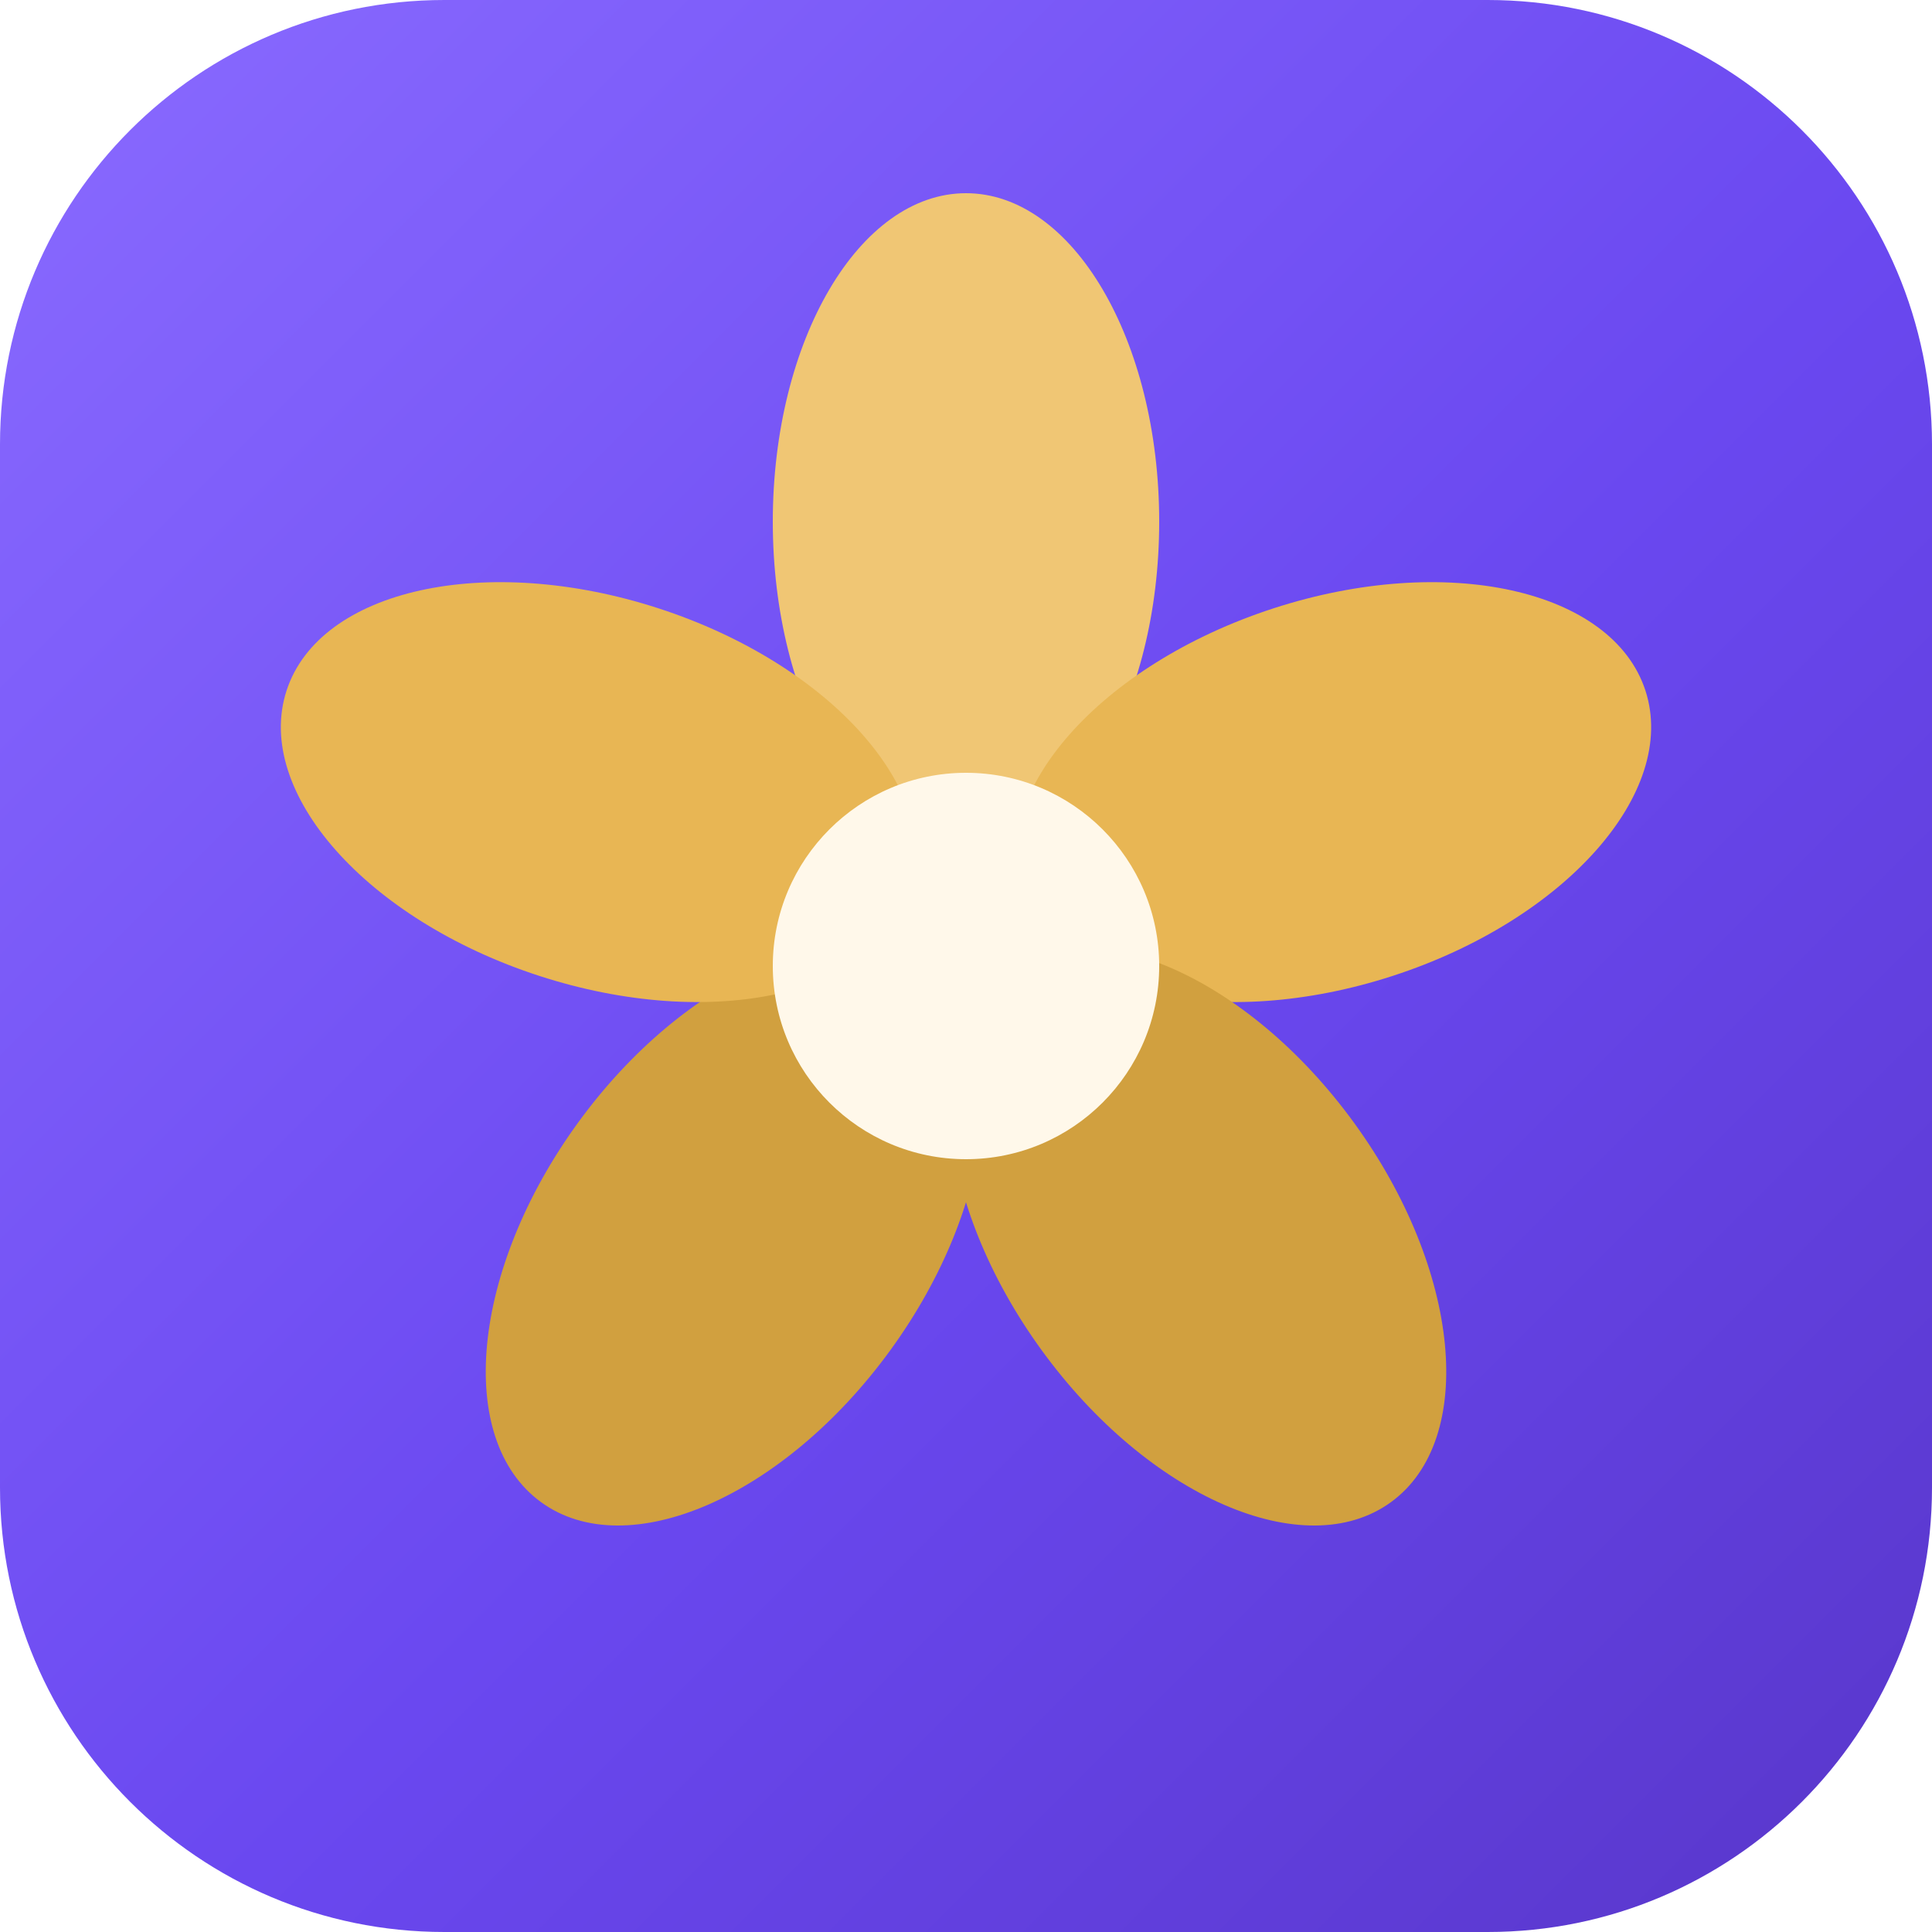
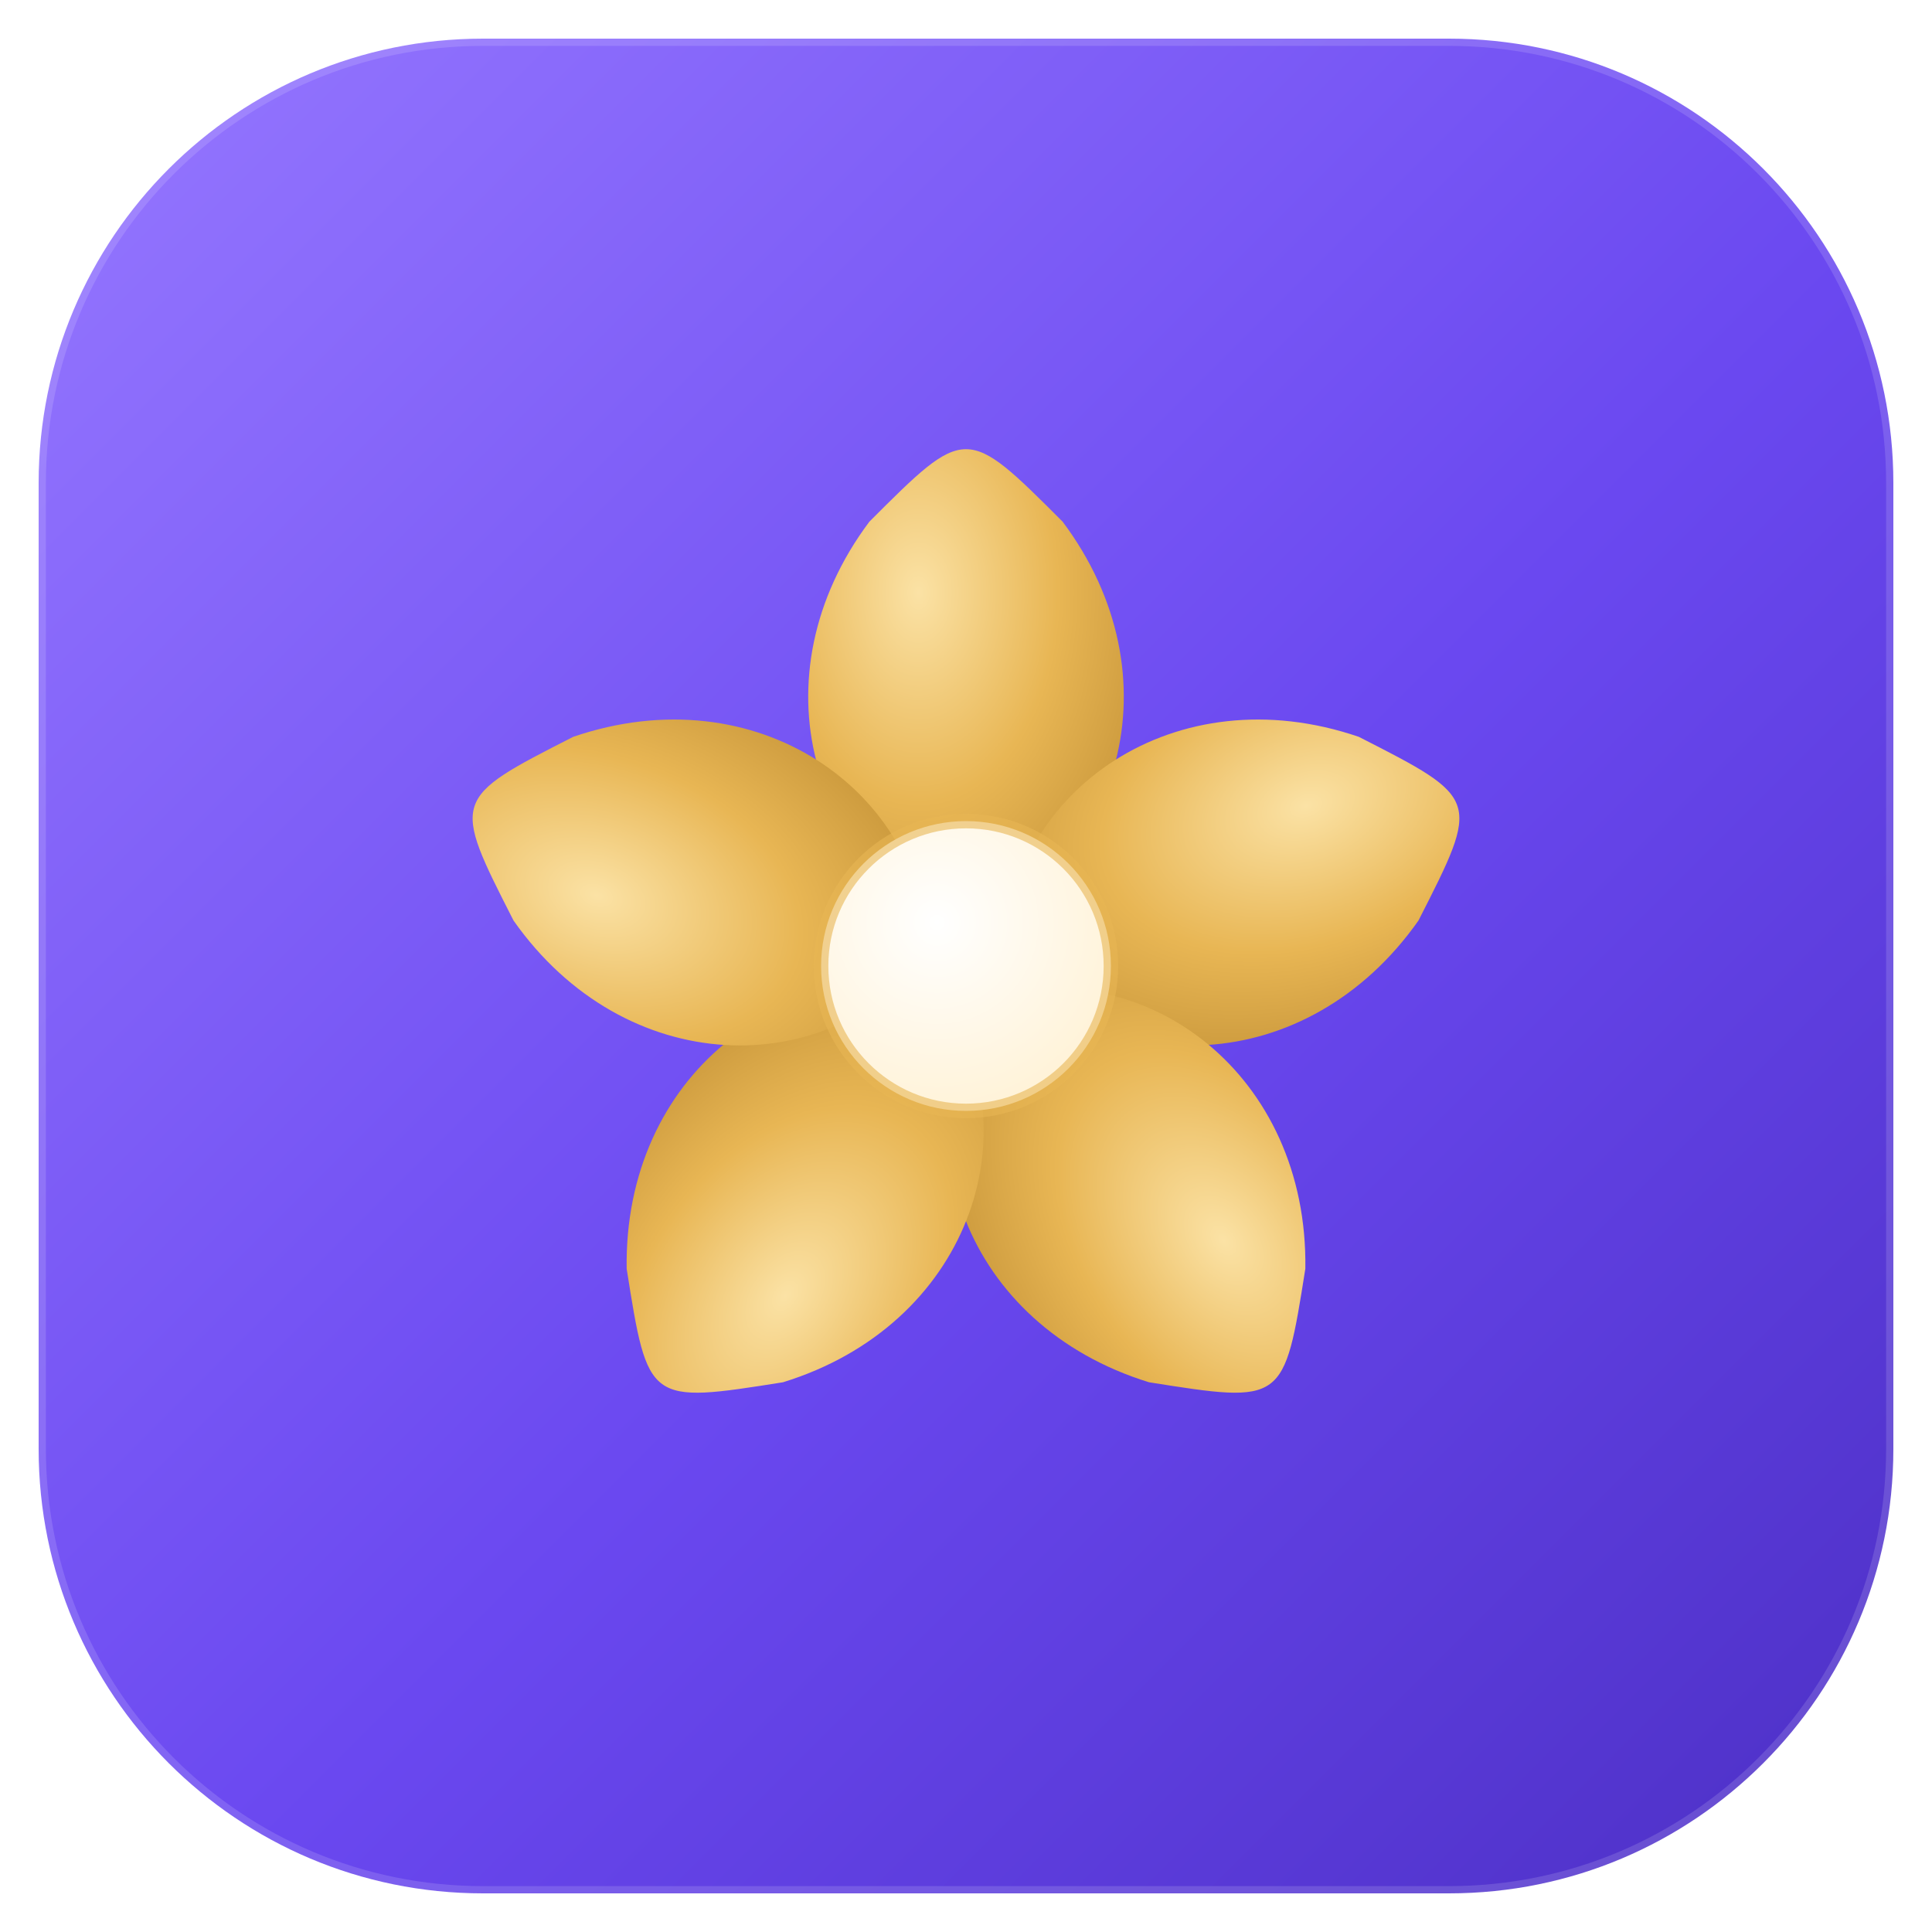
- <svg xmlns="http://www.w3.org/2000/svg" viewBox="0 0 100 100">
+ <svg xmlns="http://www.w3.org/2000/svg" viewBox="0 0 200 200">
  <defs>
    <linearGradient id="bg" x1="0%" y1="0%" x2="100%" y2="100%">
-       <stop offset="0%" stop-color="#8a6bff" />
+       <stop offset="0%" stop-color="#9678ff" />
      <stop offset="55%" stop-color="#6a48f0" />
-       <stop offset="100%" stop-color="#5836c9" />
+       <stop offset="100%" stop-color="#4c2fc4" />
    </linearGradient>
+     <radialGradient id="petalGold" cx="35%" cy="30%" r="80%">
+       <stop offset="0%" stop-color="#fbe2a5" />
+       <stop offset="55%" stop-color="#e8b654" />
+       <stop offset="100%" stop-color="#c8963a" />
+     </radialGradient>
+     <radialGradient id="center" cx="40%" cy="35%" r="70%">
+       <stop offset="0%" stop-color="#ffffff" />
+       <stop offset="100%" stop-color="#fff2d6" />
+     </radialGradient>
  </defs>
-   <rect width="100" height="100" rx="23" fill="url(#bg)" />
-   <g>
-     <ellipse cx="50" cy="27" rx="10" ry="17" fill="#f0c674" transform="rotate(0 50 27)" />
-     <ellipse cx="69" cy="41" rx="10" ry="17" fill="#e8b654" transform="rotate(72 69 41)" />
-     <ellipse cx="62" cy="64" rx="10" ry="17" fill="#d1a03f" transform="rotate(144 62 64)" />
-     <ellipse cx="38" cy="64" rx="10" ry="17" fill="#d1a03f" transform="rotate(216 38 64)" />
-     <ellipse cx="31" cy="41" rx="10" ry="17" fill="#e8b654" transform="rotate(288 31 41)" />
-     <circle cx="50" cy="50" r="10" fill="#fff8ea" />
+   <rect x="4" y="4" width="192" height="192" rx="46" fill="url(#bg)" />
+   <rect x="4" y="4" width="192" height="192" rx="46" fill="none" stroke="rgba(255,255,255,0.14)" stroke-width="1.5" />
+   <g transform="translate(100 100)">
+     <path d="M0,-4 C-16,-10 -22,-30 -10,-46 C0,-56 0,-56 10,-46 C22,-30 16,-10 0,-4 Z" fill="url(#petalGold)" transform="rotate(0)" />
+     <path d="M0,-4 C-16,-10 -22,-30 -10,-46 C0,-56 0,-56 10,-46 C22,-30 16,-10 0,-4 Z" fill="url(#petalGold)" transform="rotate(72)" />
+     <path d="M0,-4 C-16,-10 -22,-30 -10,-46 C0,-56 0,-56 10,-46 C22,-30 16,-10 0,-4 Z" fill="url(#petalGold)" transform="rotate(144)" />
+     <path d="M0,-4 C-16,-10 -22,-30 -10,-46 C0,-56 0,-56 10,-46 C22,-30 16,-10 0,-4 Z" fill="url(#petalGold)" transform="rotate(216)" />
+     <path d="M0,-4 C-16,-10 -22,-30 -10,-46 C0,-56 0,-56 10,-46 C22,-30 16,-10 0,-4 Z" fill="url(#petalGold)" transform="rotate(288)" />
+     <circle cx="0" cy="0" r="15" fill="url(#center)" />
+     <circle cx="0" cy="0" r="15" fill="none" stroke="#e8b654" stroke-width="1.5" opacity="0.6" />
  </g>
</svg>
